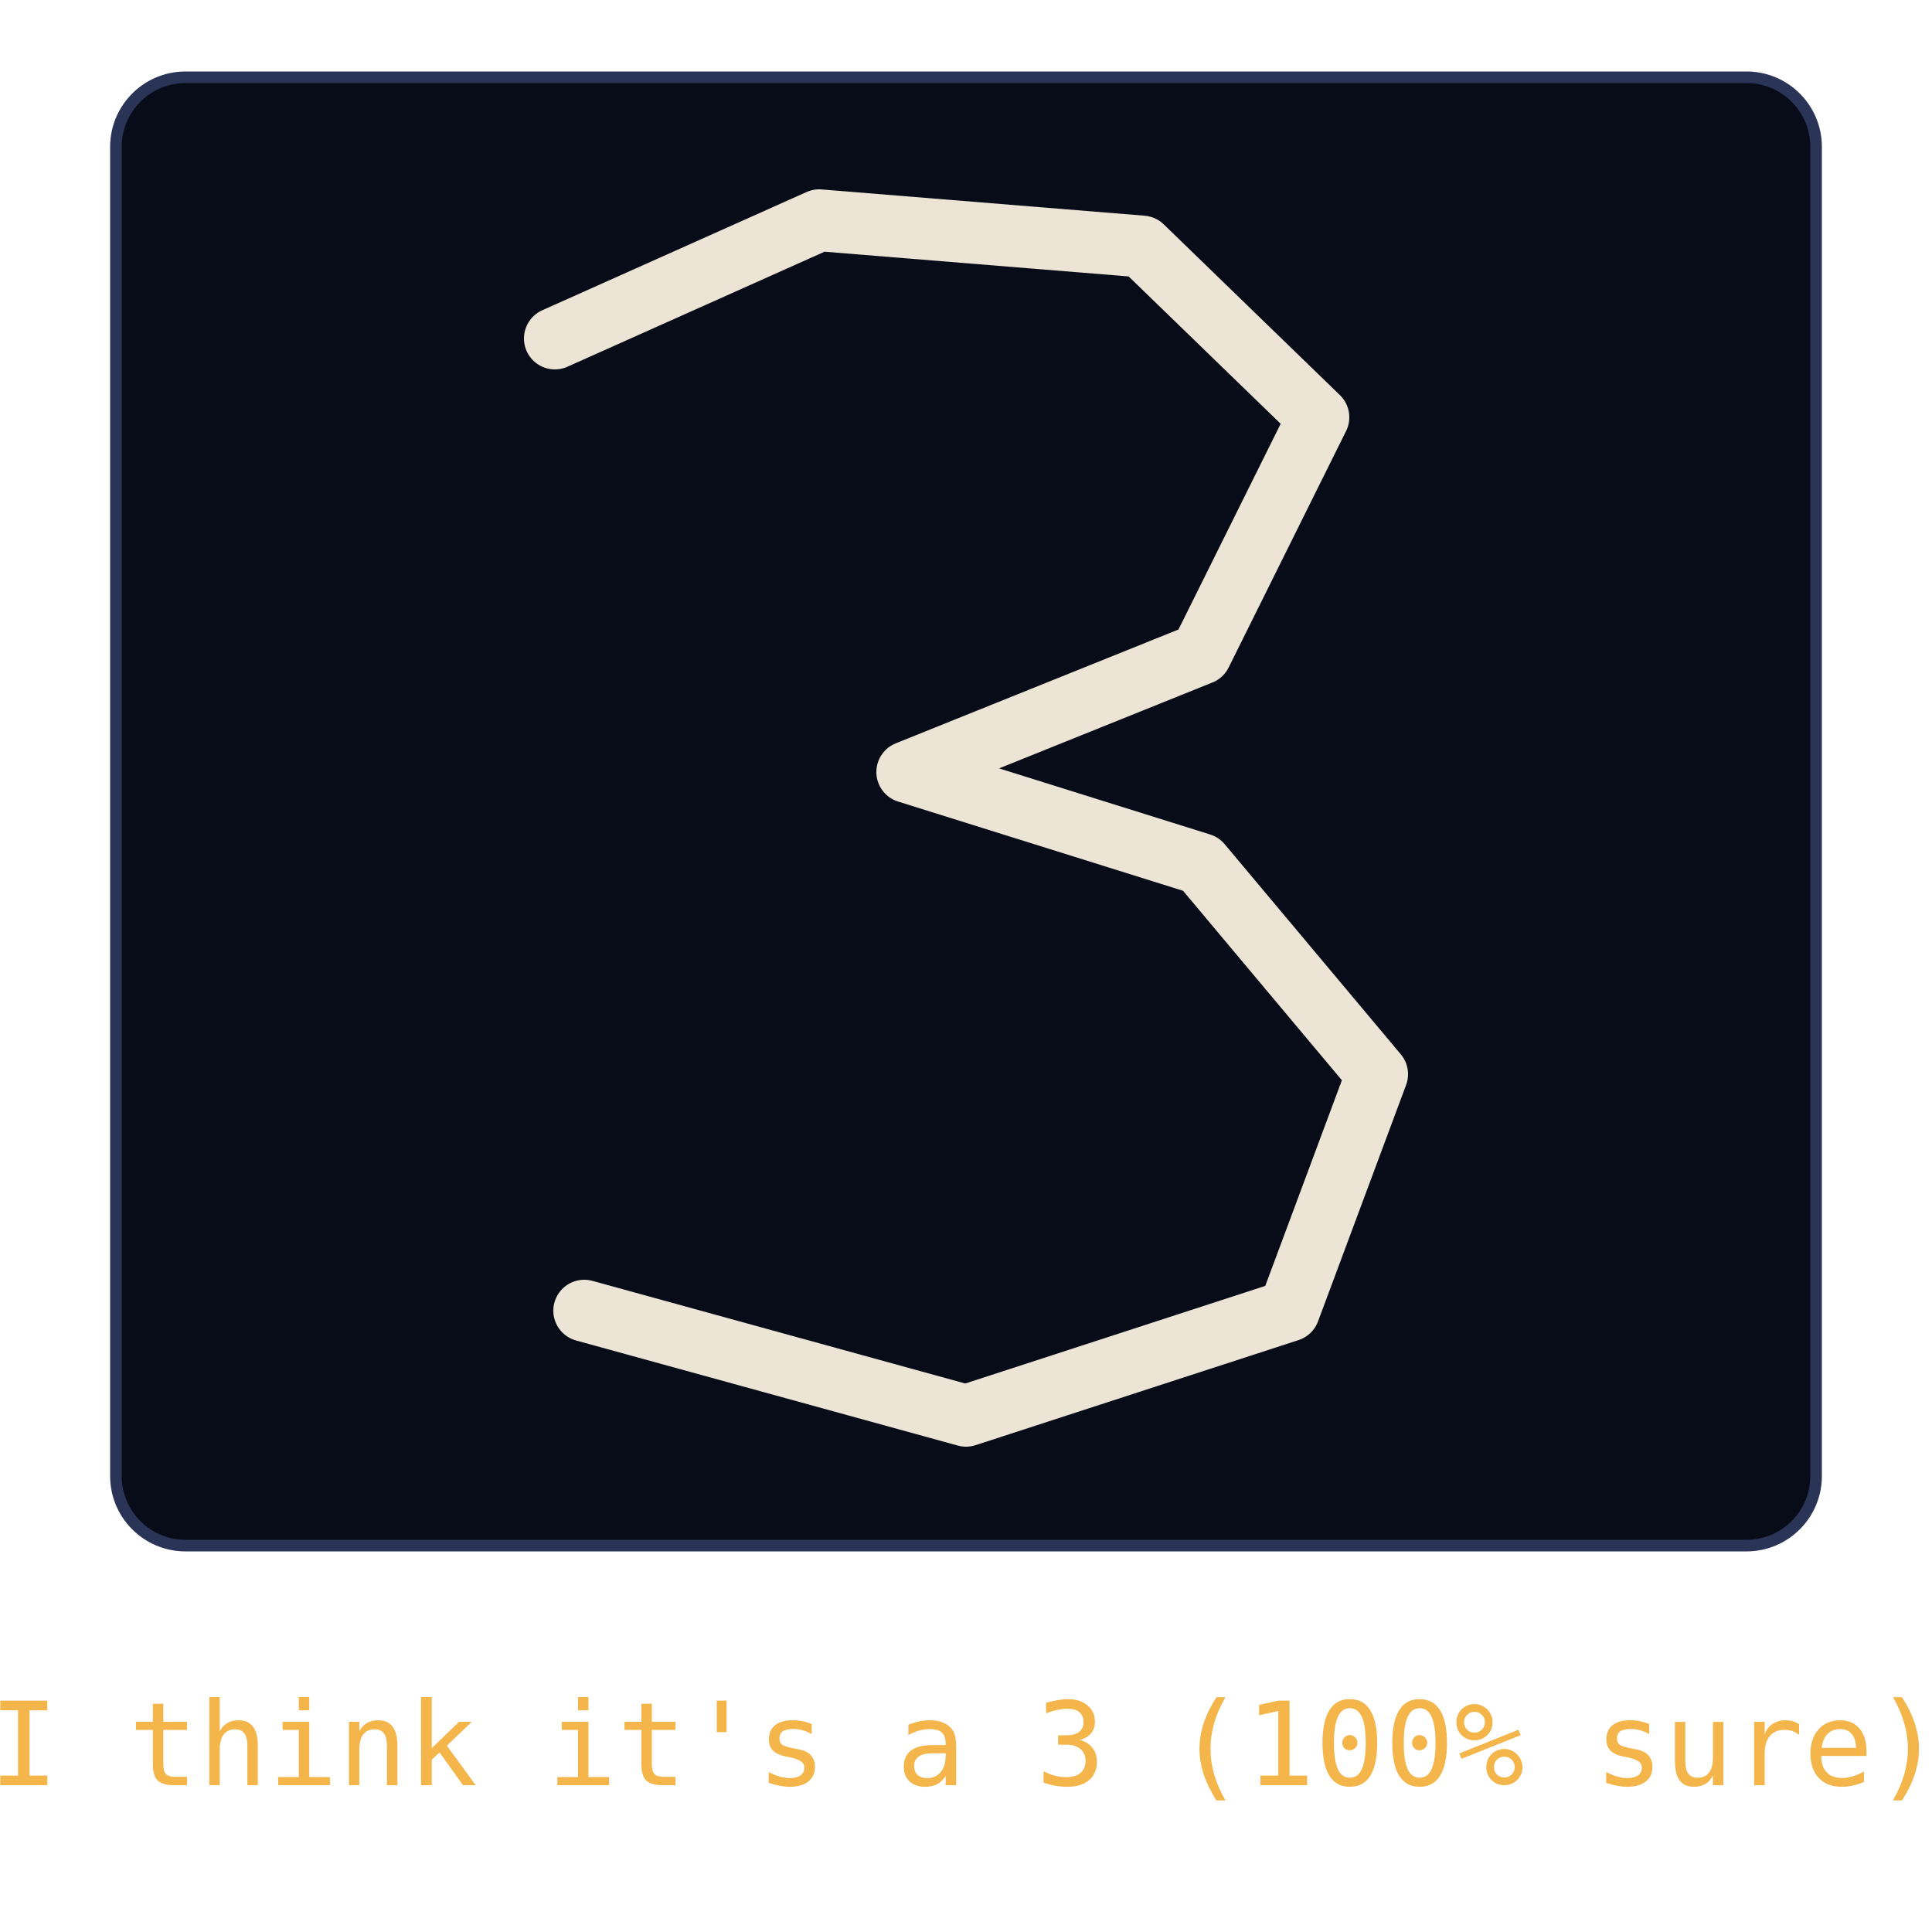
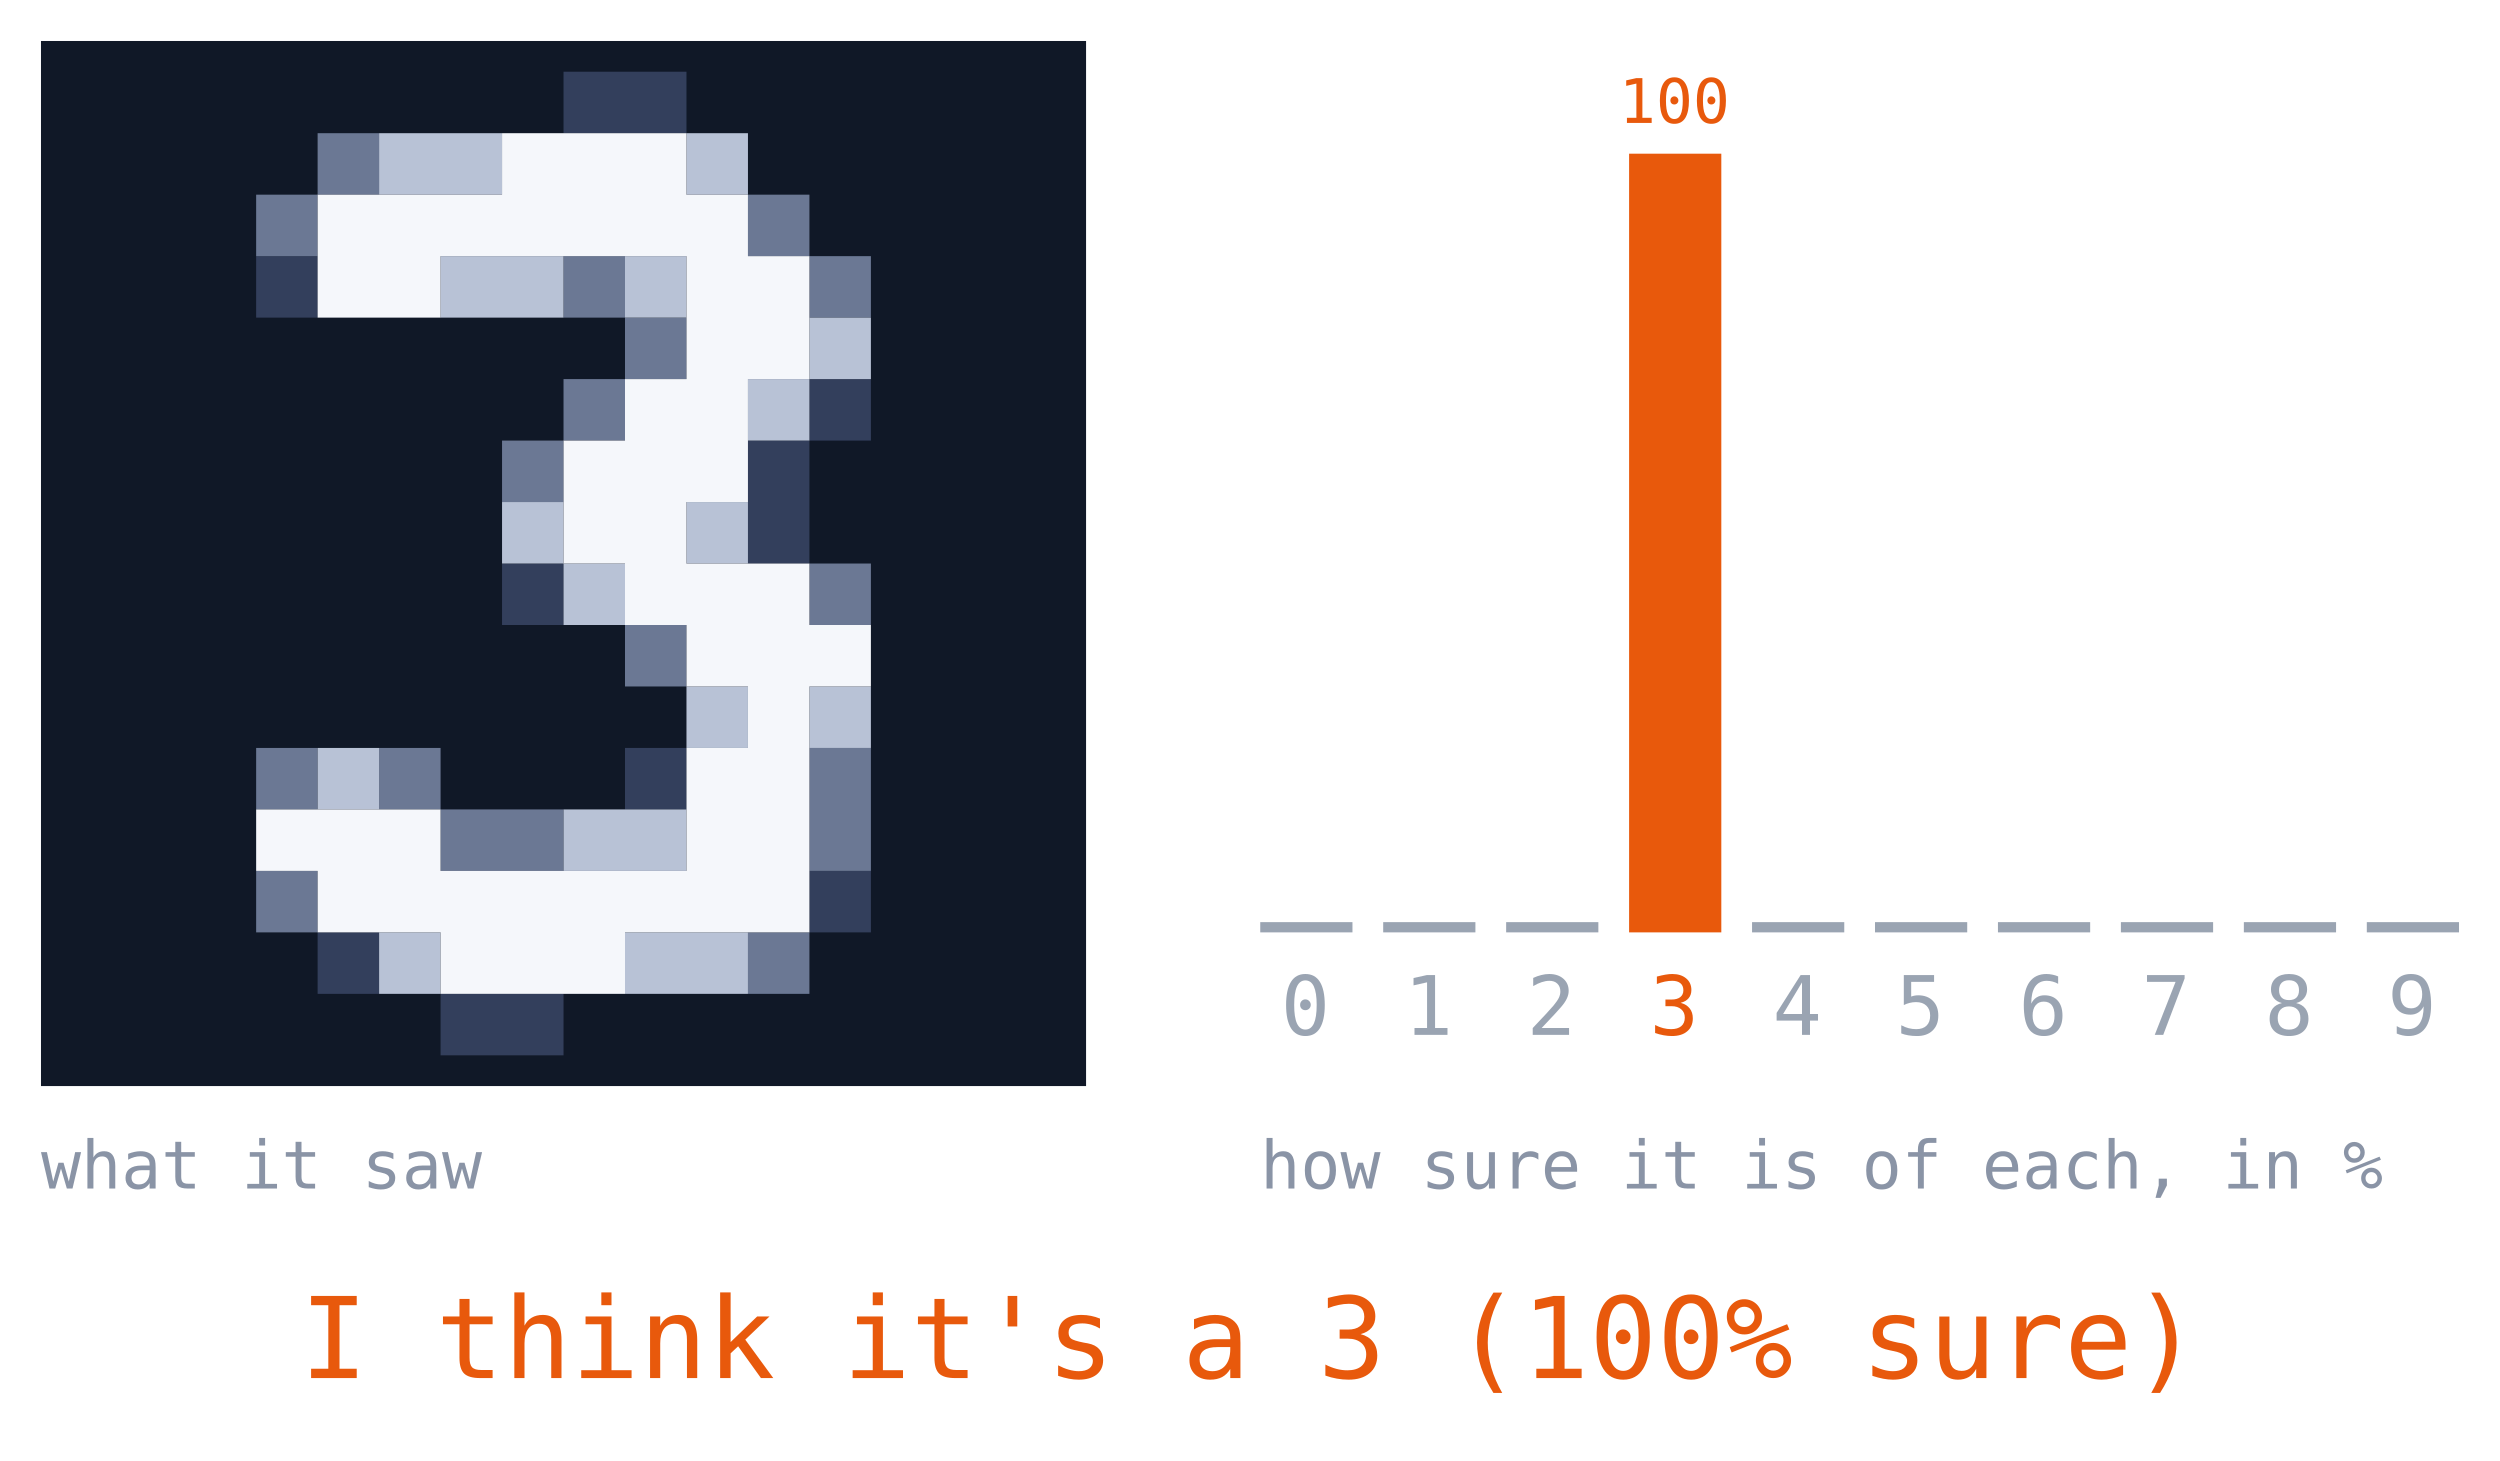
- <svg xmlns="http://www.w3.org/2000/svg" viewBox="0 0 500 500">
-   <rect x="30" y="20" width="440" height="380" rx="18" fill="#080c18" stroke="#2a3456" stroke-width="3" />
-   <polyline points="143.6,87.6 212.0,57.0 295.6,63.8 341.2,108.0 310.8,169.2 234.8,199.8 310.8,223.6 356.4,278.0 333.6,339.2 250.0,366.4 151.2,339.2" fill="none" stroke="#ece5d6" stroke-width="16" stroke-linecap="round" stroke-linejoin="round" />
-   <text x="250" y="462" text-anchor="middle" font-family="ui-monospace, Consolas, monospace" font-size="30" fill="#f4b54a">I think it's a 3 (100% sure)</text>
+ <svg xmlns="http://www.w3.org/2000/svg" viewBox="-244 -110 488 285" stroke-linecap="round" font-family="ui-monospace, Consolas, monospace">
+   <path fill="#101827" d="M-236 -102h204v204h-204z" />
+   <path fill="#333f5c" d="M-134 -96h12v12h-12zM-122 -96h12v12h-12zM-194 -60h12v12h-12zM-86 -36h12v12h-12zM-98 -24h12v12h-12zM-98 -12h12v12h-12zM-146 0h12v12h-12zM-122 36h12v12h-12zM-86 60h12v12h-12zM-182 72h12v12h-12zM-158 84h12v12h-12zM-146 84h12v12h-12z" />
+   <path fill="#6b7894" d="M-182 -84h12v12h-12zM-194 -72h12v12h-12zM-98 -72h12v12h-12zM-134 -60h12v12h-12zM-86 -60h12v12h-12zM-122 -48h12v12h-12zM-134 -36h12v12h-12zM-146 -24h12v12h-12zM-86 0h12v12h-12zM-122 12h12v12h-12zM-194 36h12v12h-12zM-170 36h12v12h-12zM-86 36h12v12h-12zM-158 48h12v12h-12zM-146 48h12v12h-12zM-86 48h12v12h-12zM-194 60h12v12h-12zM-98 72h12v12h-12z" />
+   <path fill="#b8c2d6" d="M-170 -84h12v12h-12zM-158 -84h12v12h-12zM-110 -84h12v12h-12zM-158 -60h12v12h-12zM-146 -60h12v12h-12zM-122 -60h12v12h-12zM-86 -48h12v12h-12zM-98 -36h12v12h-12zM-146 -12h12v12h-12zM-110 -12h12v12h-12zM-134 0h12v12h-12zM-110 24h12v12h-12zM-86 24h12v12h-12zM-182 36h12v12h-12zM-134 48h12v12h-12zM-122 48h12v12h-12zM-170 72h12v12h-12zM-122 72h12v12h-12zM-110 72h12v12h-12z" />
+   <path fill="#f5f7fb" d="M-146 -84h12v12h-12zM-134 -84h12v12h-12zM-122 -84h12v12h-12zM-182 -72h12v12h-12zM-170 -72h12v12h-12zM-158 -72h12v12h-12zM-146 -72h12v12h-12zM-134 -72h12v12h-12zM-122 -72h12v12h-12zM-110 -72h12v12h-12zM-182 -60h12v12h-12zM-170 -60h12v12h-12zM-110 -60h12v12h-12zM-98 -60h12v12h-12zM-110 -48h12v12h-12zM-98 -48h12v12h-12zM-122 -36h12v12h-12zM-110 -36h12v12h-12zM-134 -24h12v12h-12zM-122 -24h12v12h-12zM-110 -24h12v12h-12zM-134 -12h12v12h-12zM-122 -12h12v12h-12zM-122 0h12v12h-12zM-110 0h12v12h-12zM-98 0h12v12h-12zM-110 12h12v12h-12zM-98 12h12v12h-12zM-86 12h12v12h-12zM-98 24h12v12h-12zM-110 36h12v12h-12zM-98 36h12v12h-12zM-194 48h12v12h-12zM-182 48h12v12h-12zM-170 48h12v12h-12zM-110 48h12v12h-12zM-98 48h12v12h-12zM-182 60h12v12h-12zM-170 60h12v12h-12zM-158 60h12v12h-12zM-146 60h12v12h-12zM-134 60h12v12h-12zM-122 60h12v12h-12zM-110 60h12v12h-12zM-98 60h12v12h-12zM-158 72h12v12h-12zM-146 72h12v12h-12zM-134 72h12v12h-12z" />
+   <path fill="#9aa4b2" d="M2 70h18v2h-18z" />
+   <text x="6" y="92" font-size="16" fill="#9aa4b2">0</text>
+   <path fill="#9aa4b2" d="M26 70h18v2h-18z" />
+   <text x="30" y="92" font-size="16" fill="#9aa4b2">1</text>
+   <path fill="#9aa4b2" d="M50 70h18v2h-18z" />
+   <text x="54" y="92" font-size="16" fill="#9aa4b2">2</text>
+   <path fill="#e8590c" d="M74 -80h18v152h-18z" />
+   <text x="72" y="-86" font-size="12" fill="#e8590c">100</text>
+   <text x="78" y="92" font-size="16" fill="#e8590c">3</text>
+   <path fill="#9aa4b2" d="M98 70h18v2h-18z" />
+   <text x="102" y="92" font-size="16" fill="#9aa4b2">4</text>
+   <path fill="#9aa4b2" d="M122 70h18v2h-18z" />
+   <text x="126" y="92" font-size="16" fill="#9aa4b2">5</text>
+   <path fill="#9aa4b2" d="M146 70h18v2h-18z" />
+   <text x="150" y="92" font-size="16" fill="#9aa4b2">6</text>
+   <path fill="#9aa4b2" d="M170 70h18v2h-18z" />
+   <text x="174" y="92" font-size="16" fill="#9aa4b2">7</text>
+   <path fill="#9aa4b2" d="M194 70h18v2h-18z" />
+   <text x="198" y="92" font-size="16" fill="#9aa4b2">8</text>
+   <path fill="#9aa4b2" d="M218 70h18v2h-18z" />
+   <text x="222" y="92" font-size="16" fill="#9aa4b2">9</text>
+   <text x="-236" y="122" font-size="13" fill="#8a94a6">what it saw</text>
+   <text x="2" y="122" font-size="13" fill="#8a94a6">how sure it is of each, in %</text>
+   <text x="0" y="159" text-anchor="middle" font-size="22" fill="#e8590c">I think it's a 3 (100% sure)</text>
</svg>
